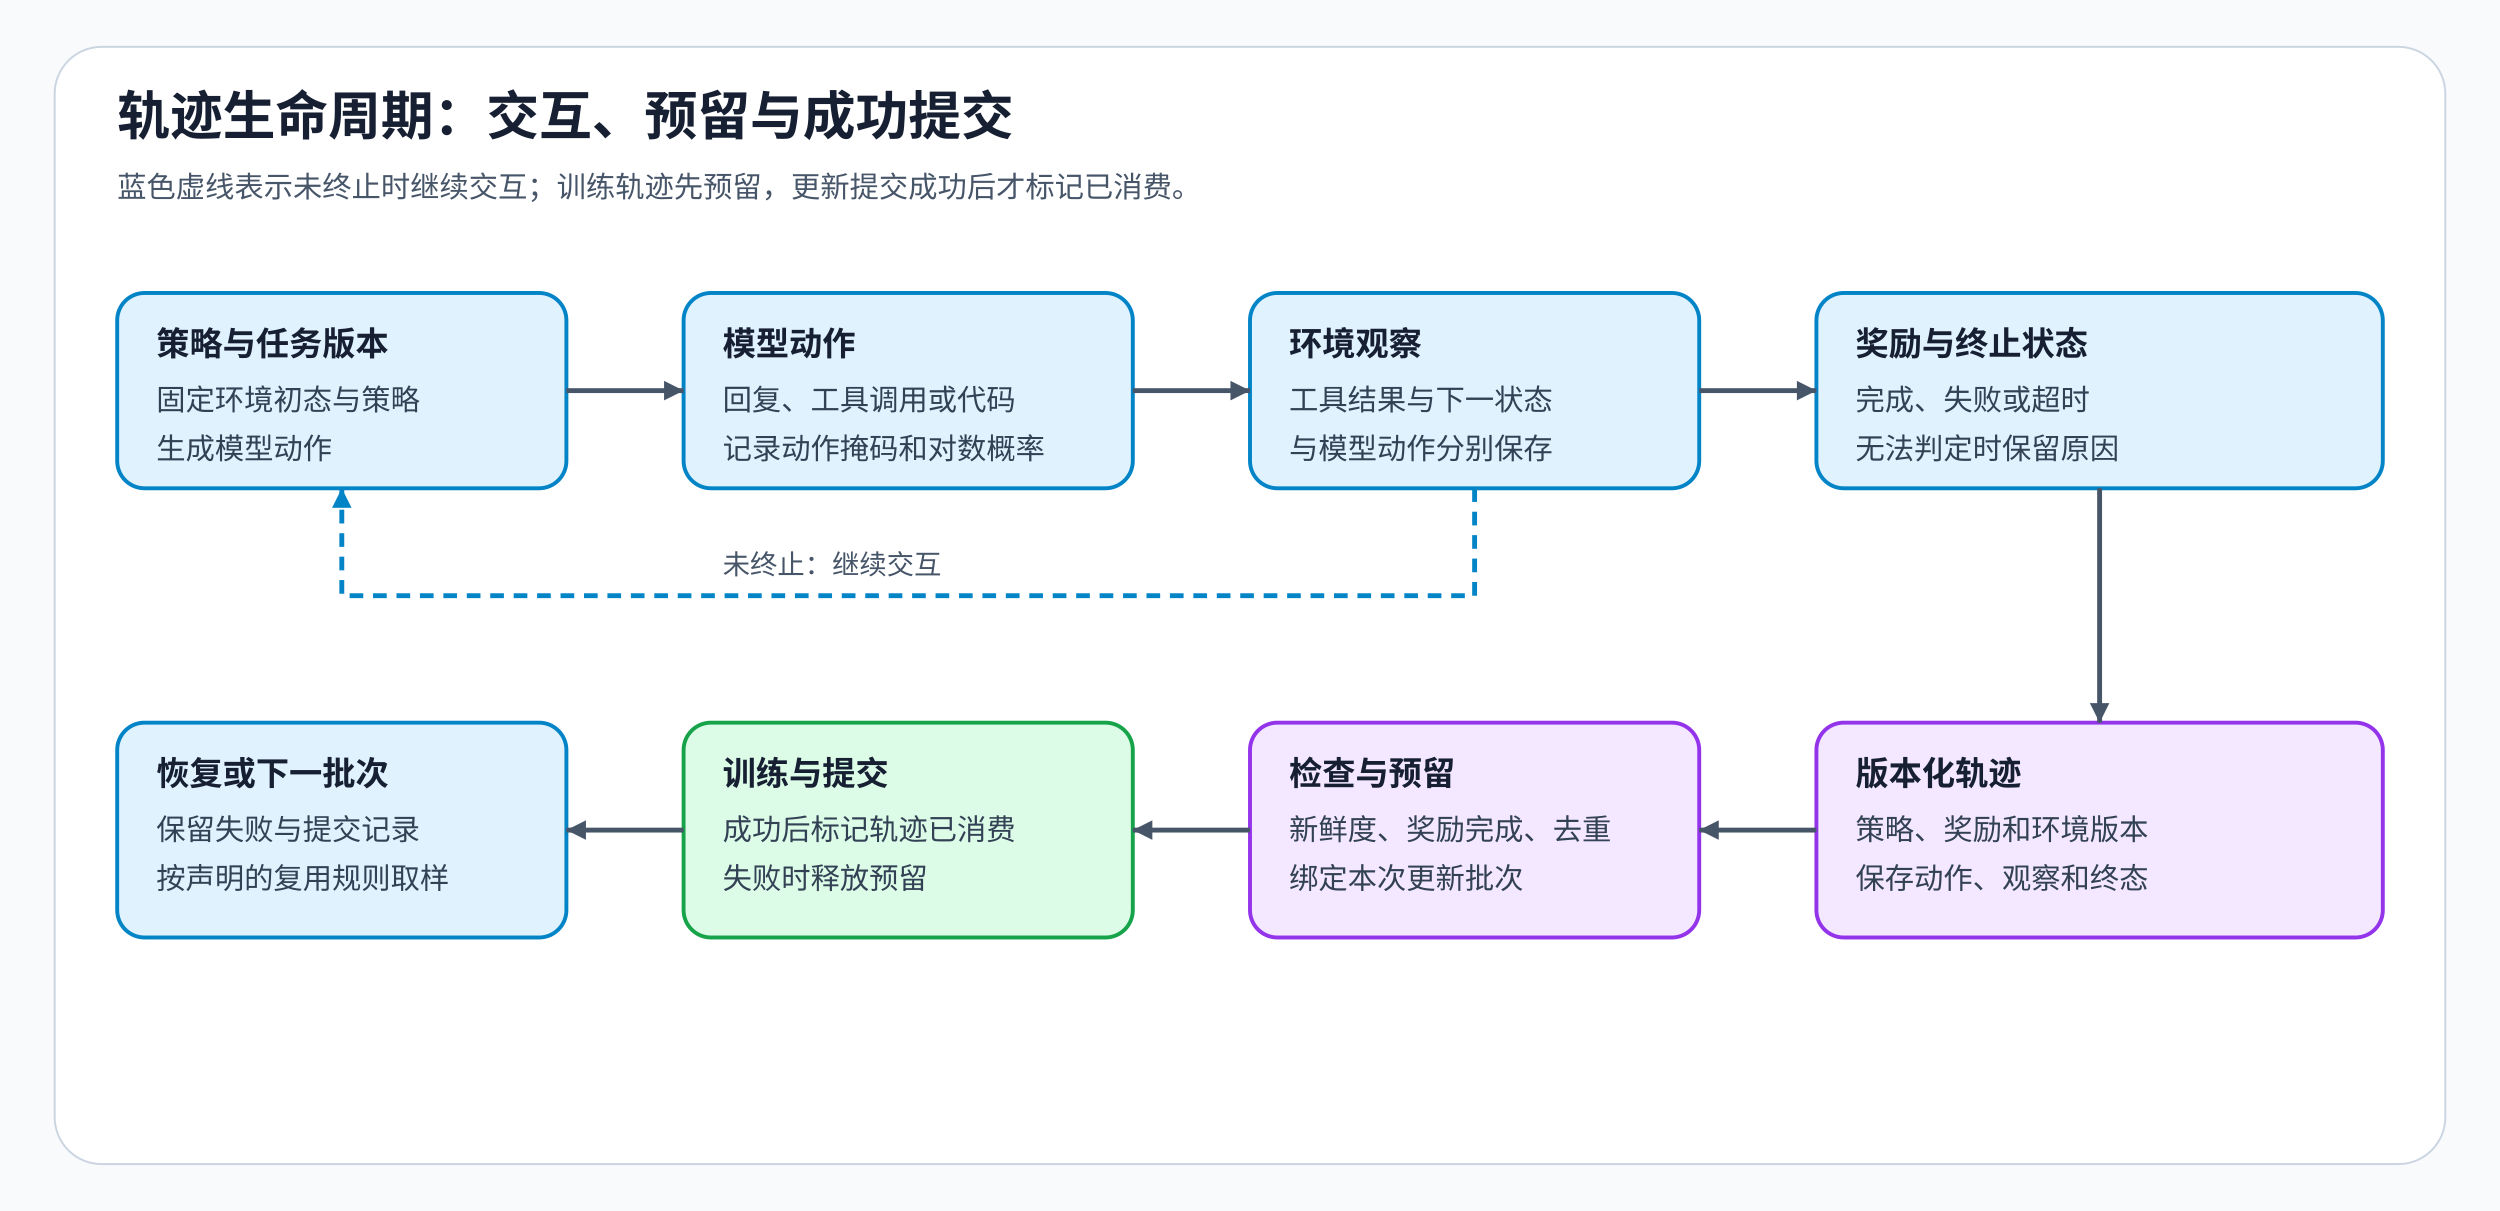
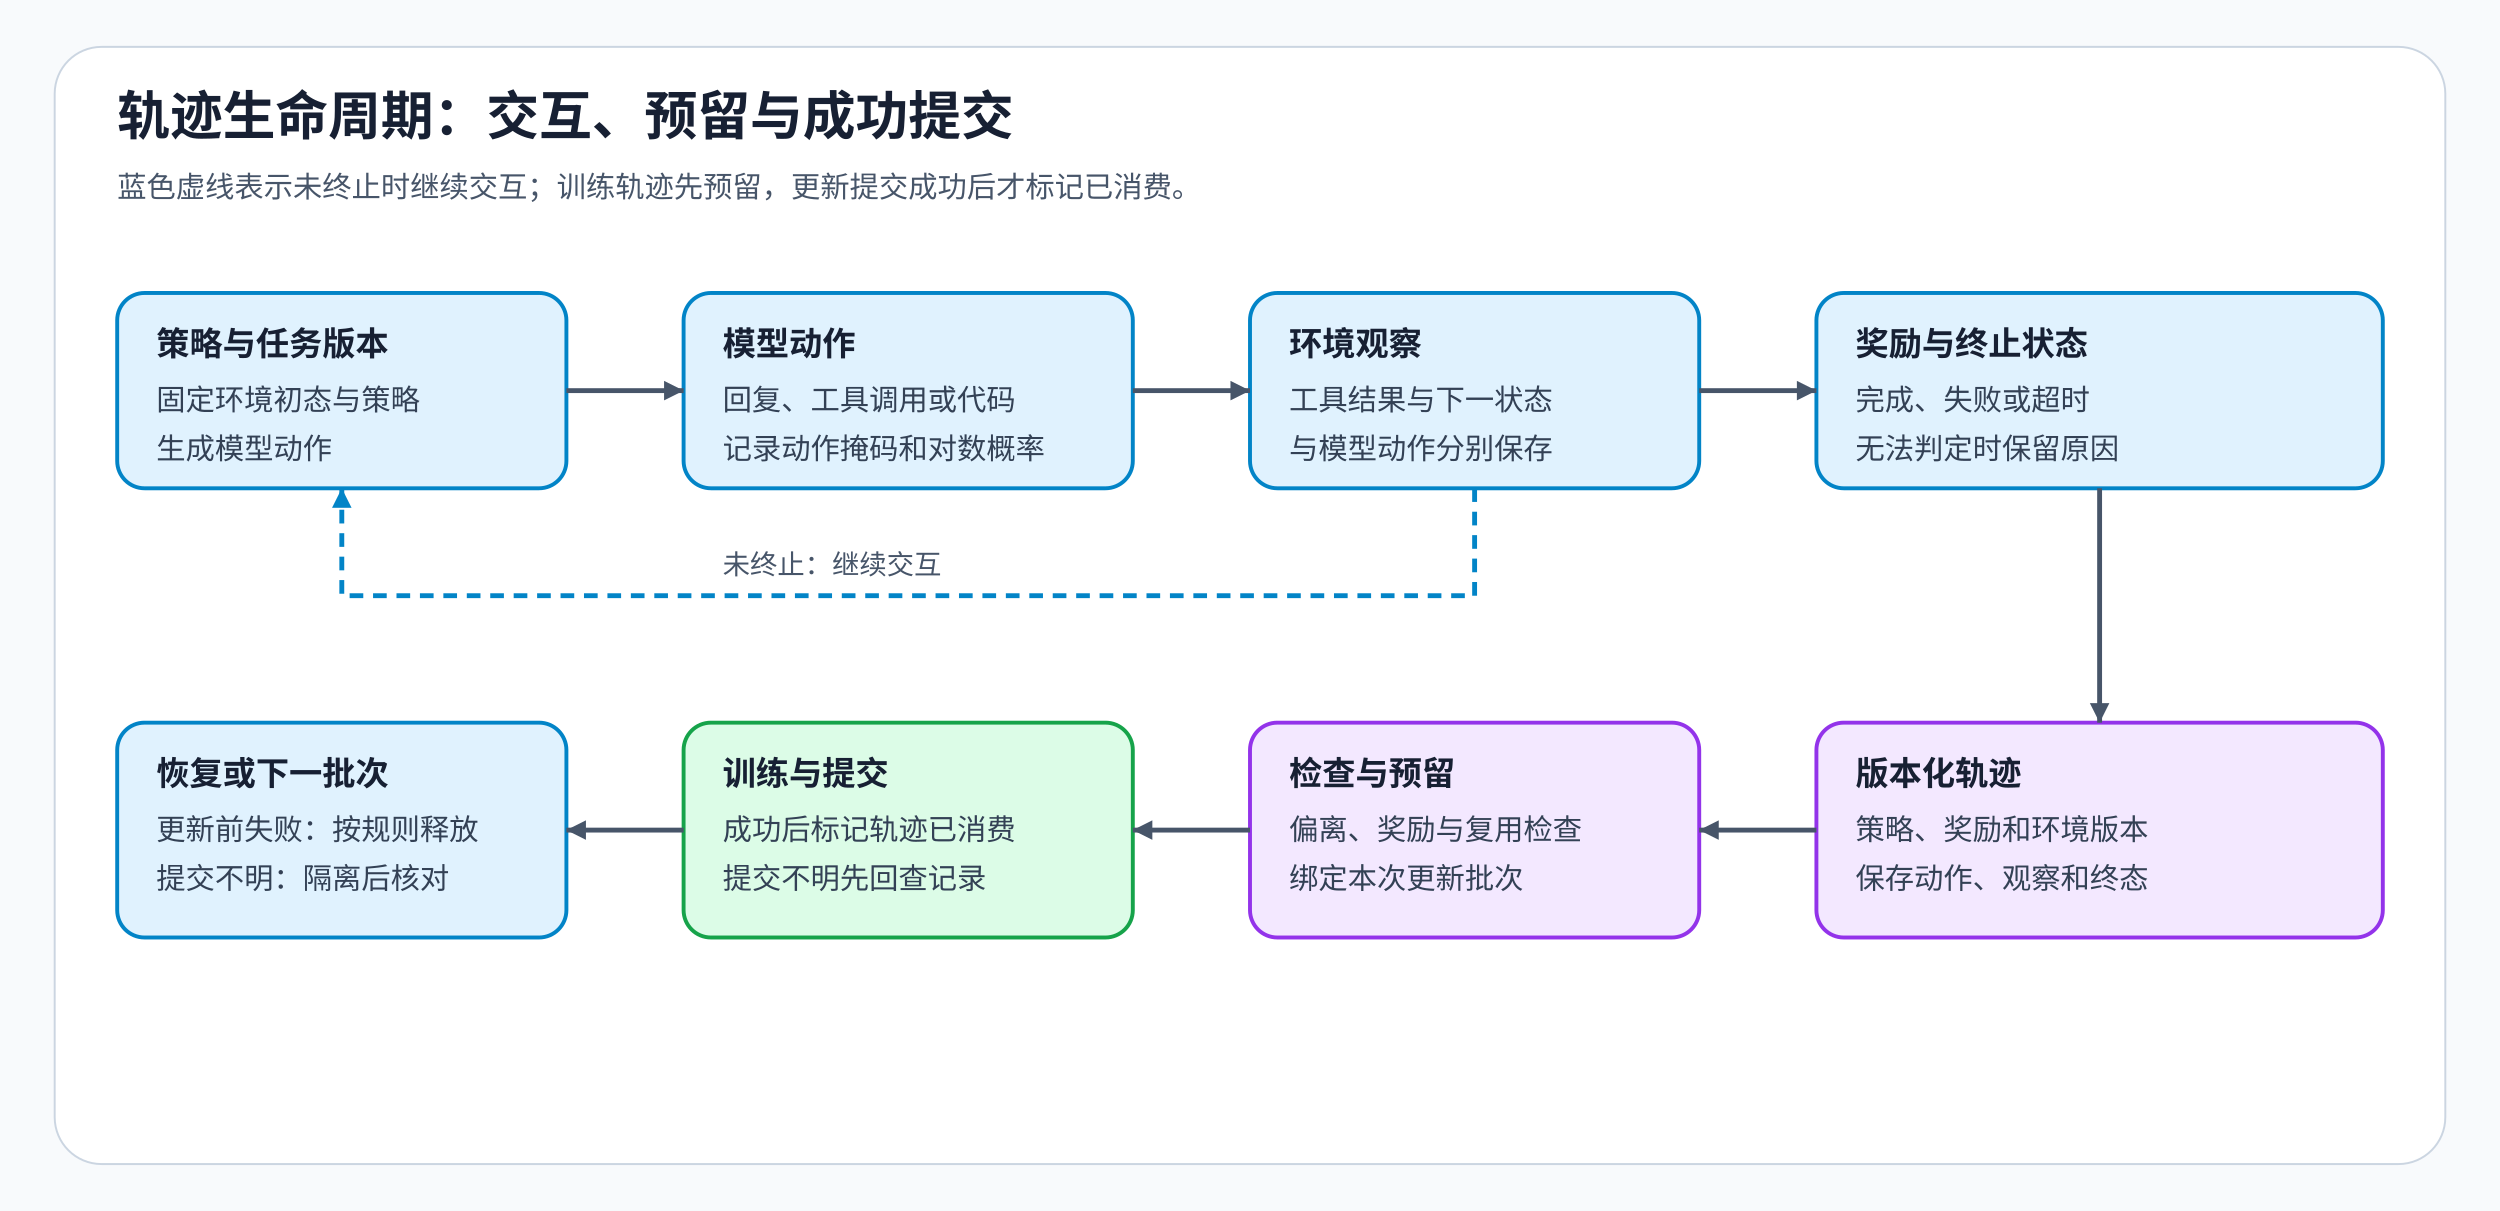
<svg xmlns="http://www.w3.org/2000/svg" width="1280" height="620" viewBox="0 0 1280 620" role="img" aria-labelledby="title desc">
  <defs>
    <marker id="flow" markerWidth="10" markerHeight="10" refX="10" refY="5" orient="auto" markerUnits="userSpaceOnUse">
      <path d="M0 0L10 5L0 10Z" fill="#475569" />
    </marker>
    <marker id="feedback" markerWidth="10" markerHeight="10" refX="10" refY="5" orient="auto" markerUnits="userSpaceOnUse">
      <path d="M0 0L10 5L0 10Z" fill="#0284C7" />
    </marker>
    <marker id="constraint" markerWidth="10" markerHeight="10" refX="10" refY="5" orient="auto" markerUnits="userSpaceOnUse">
      <path d="M0 0L10 5L0 10Z" fill="#D97706" />
    </marker>
    <marker id="failure" markerWidth="10" markerHeight="10" refX="10" refY="5" orient="auto" markerUnits="userSpaceOnUse">
      <path d="M0 0L10 5L0 10Z" fill="#DC2626" />
    </marker>
    <marker id="gradient" markerWidth="10" markerHeight="10" refX="10" refY="5" orient="auto" markerUnits="userSpaceOnUse">
      <path d="M0 0L10 5L0 10Z" fill="#9333EA" />
    </marker>
    <style>text{font-family:"Noto Sans CJK SC",sans-serif;fill:#334155}.title{font-size:27px;font-weight:700;fill:#172033}.sub{font-size:15px;fill:#475569}.head{font-size:17px;font-weight:700;fill:#172033}.body{font-size:15px}.label{font-size:14px;fill:#475569}</style>
  </defs>
  <rect width="1280" height="620" fill="#F8FAFC" data-layout-role="decoration" />
  <rect x="28" y="24" width="1224" height="572" rx="24" fill="white" stroke="#CBD5E1" data-layout-role="panel" />
  <text x="60" y="69" class="title">轨迹生命周期：交互、预留与成功提交</text>
  <text x="60" y="101" class="sub">蓝色虚线表示未终止时继续交互；训练轨迹先预留，更新提交成功后才标记已消费。</text>
  <rect id="policy" x="60" y="150" width="230" height="100" rx="14" fill="#E0F2FE" stroke="#0284C7" stroke-width="2" />
  <text x="80" y="182" class="head">策略与任务版本</text>
  <text x="80" y="210" class="body">固定环境初态与策略</text>
  <text x="80" y="235" class="body">生成模型动作</text>
  <rect id="action" x="350" y="150" width="230" height="100" rx="14" fill="#E0F2FE" stroke="#0284C7" stroke-width="2" />
  <text x="370" y="182" class="head">模型动作</text>
  <text x="370" y="210" class="body">回复、工具调用或代码</text>
  <text x="370" y="235" class="body">记录动作掩码和对数概率</text>
  <rect id="observation" x="640" y="150" width="230" height="100" rx="14" fill="#E0F2FE" stroke="#0284C7" stroke-width="2" />
  <text x="660" y="182" class="head">环境观察</text>
  <text x="660" y="210" class="body">工具结果与下一状态</text>
  <text x="660" y="235" class="body">与模型动作分别保存</text>
  <rect id="terminal" x="930" y="150" width="290" height="100" rx="14" fill="#E0F2FE" stroke="#0284C7" stroke-width="2" />
  <text x="950" y="182" class="head">奖励与终止状态</text>
  <text x="950" y="210" class="body">完成、失败或超时</text>
  <text x="950" y="235" class="body">无法判定时保留原因</text>
  <rect id="trace" x="930" y="370" width="290" height="110" rx="14" fill="#F3E8FF" stroke="#9333EA" stroke-width="2" />
  <text x="950" y="402" class="head">版本化轨迹</text>
  <text x="950" y="430" class="body">策略、奖励和环境版本</text>
  <text x="950" y="455" class="body">保存动作、观察和终态</text>
  <rect id="admit" x="640" y="370" width="230" height="110" rx="14" fill="#F3E8FF" stroke="#9333EA" stroke-width="2" />
  <text x="660" y="402" class="head">检查与预留</text>
-   <text x="660" y="430" class="body">新鲜度、奖励完成、去重</text>
+   <text x="660" y="430" class="body">偏离、奖励与复用检查</text>
  <text x="660" y="455" class="body">绑定本次更新批次</text>
  <rect id="update" x="350" y="370" width="230" height="110" rx="14" fill="#DCFCE7" stroke="#16A34A" stroke-width="2" />
  <text x="370" y="402" class="head">训练与提交</text>
  <text x="370" y="430" class="body">成功后标记轨迹已消费</text>
-   <text x="370" y="455" class="body">失败时释放预留</text>
+   <text x="370" y="455" class="body">提交不明先回查记录</text>
  <rect id="recover" x="60" y="370" width="230" height="110" rx="14" fill="#E0F2FE" stroke="#0284C7" stroke-width="2" />
  <text x="80" y="402" class="head">恢复或下一批次</text>
-   <text x="80" y="430" class="body">保留失败与提交记录</text>
-   <text x="80" y="455" class="body">按声明的复用规则取样</text>
+   <text x="80" y="430" class="body">更新前失败：按规则释放</text>
+   <text x="80" y="455" class="body">提交不明：隔离后核对</text>
  <path data-source="policy" data-target="action" d="M290 200H350" fill="none" stroke="#475569" stroke-width="2.5" stroke-linejoin="round" marker-end="url(#flow)" />
  <path data-source="action" data-target="observation" d="M580 200H640" fill="none" stroke="#475569" stroke-width="2.5" stroke-linejoin="round" marker-end="url(#flow)" />
  <path data-source="observation" data-target="terminal" d="M870 200H930" fill="none" stroke="#475569" stroke-width="2.5" stroke-linejoin="round" marker-end="url(#flow)" />
  <path data-source="terminal" data-target="trace" d="M1075 250V370" fill="none" stroke="#475569" stroke-width="2.5" stroke-linejoin="round" marker-end="url(#flow)" />
  <path data-source="trace" data-target="admit" d="M930 425H870" fill="none" stroke="#475569" stroke-width="2.5" stroke-linejoin="round" marker-end="url(#flow)" />
  <path data-source="admit" data-target="update" d="M640 425H580" fill="none" stroke="#475569" stroke-width="2.5" stroke-linejoin="round" marker-end="url(#flow)" />
  <path data-source="update" data-target="recover" d="M350 425H290" fill="none" stroke="#475569" stroke-width="2.5" stroke-linejoin="round" marker-end="url(#flow)" />
  <path data-source="observation" data-target="policy" d="M755 250V305H175V250" fill="none" stroke="#0284C7" stroke-width="2.5" stroke-linejoin="round" marker-end="url(#feedback)" stroke-dasharray="7 5" />
  <text x="370" y="294" class="label">未终止：继续交互</text>
</svg>
